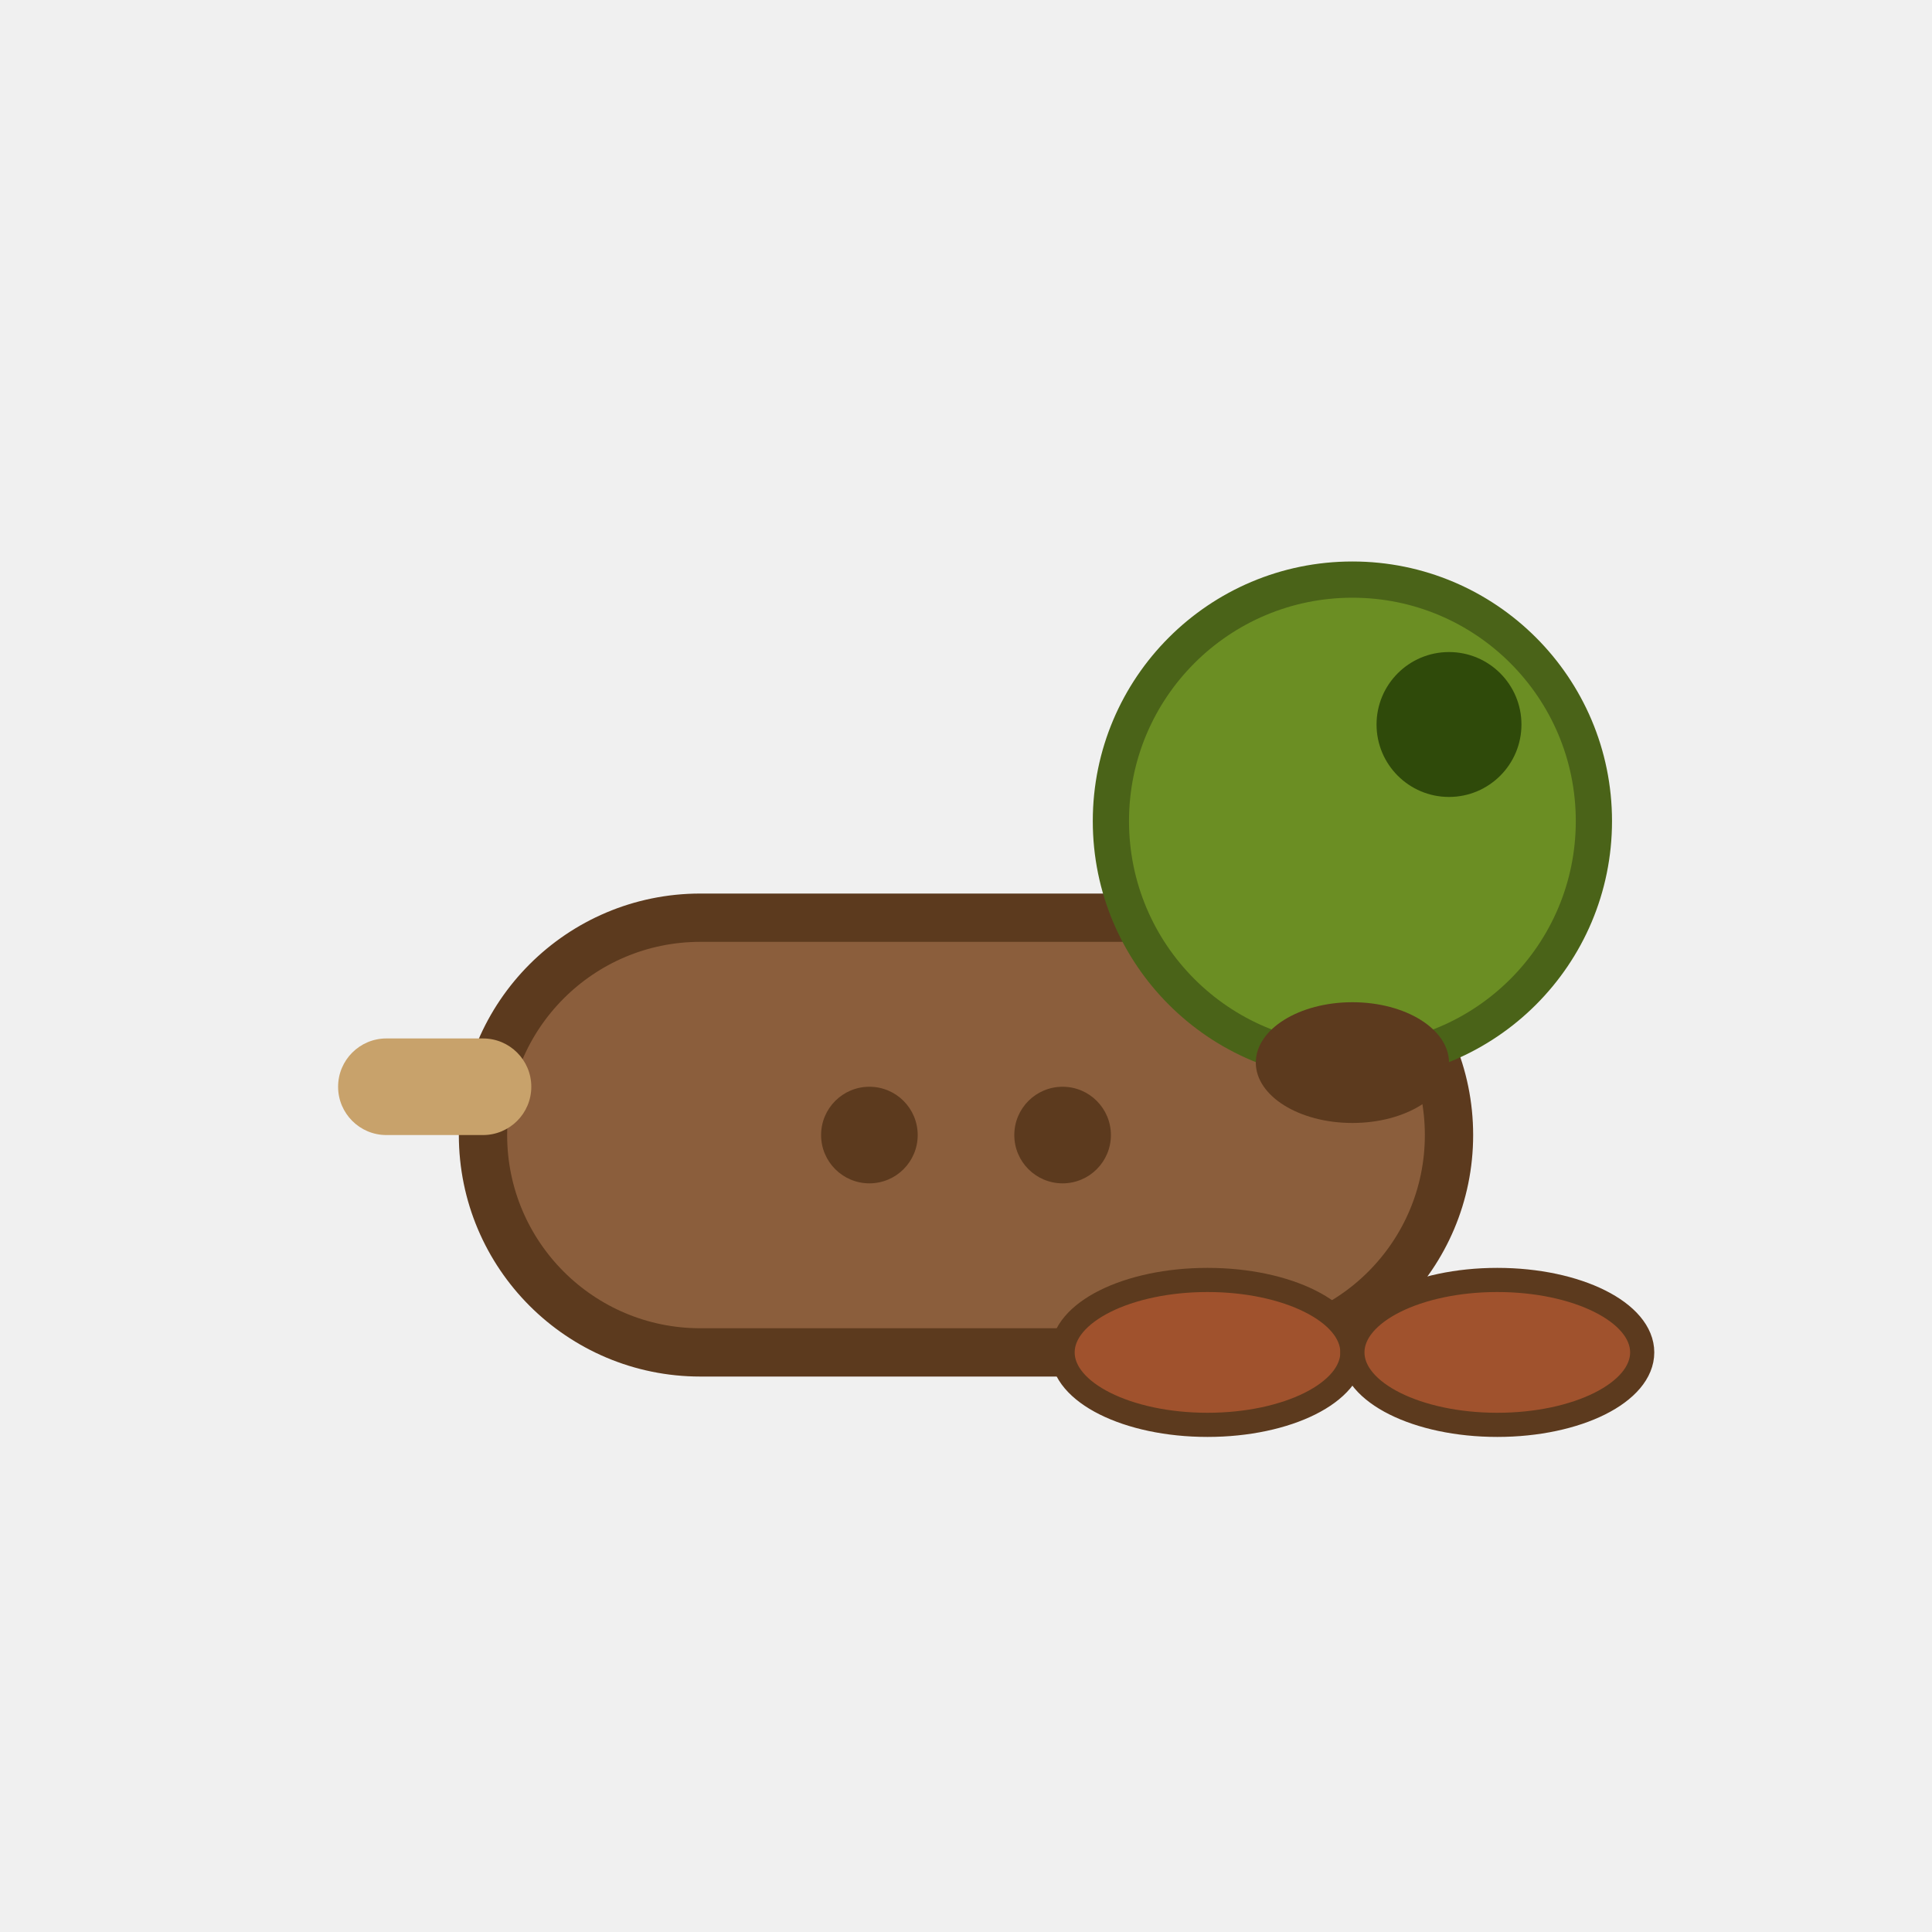
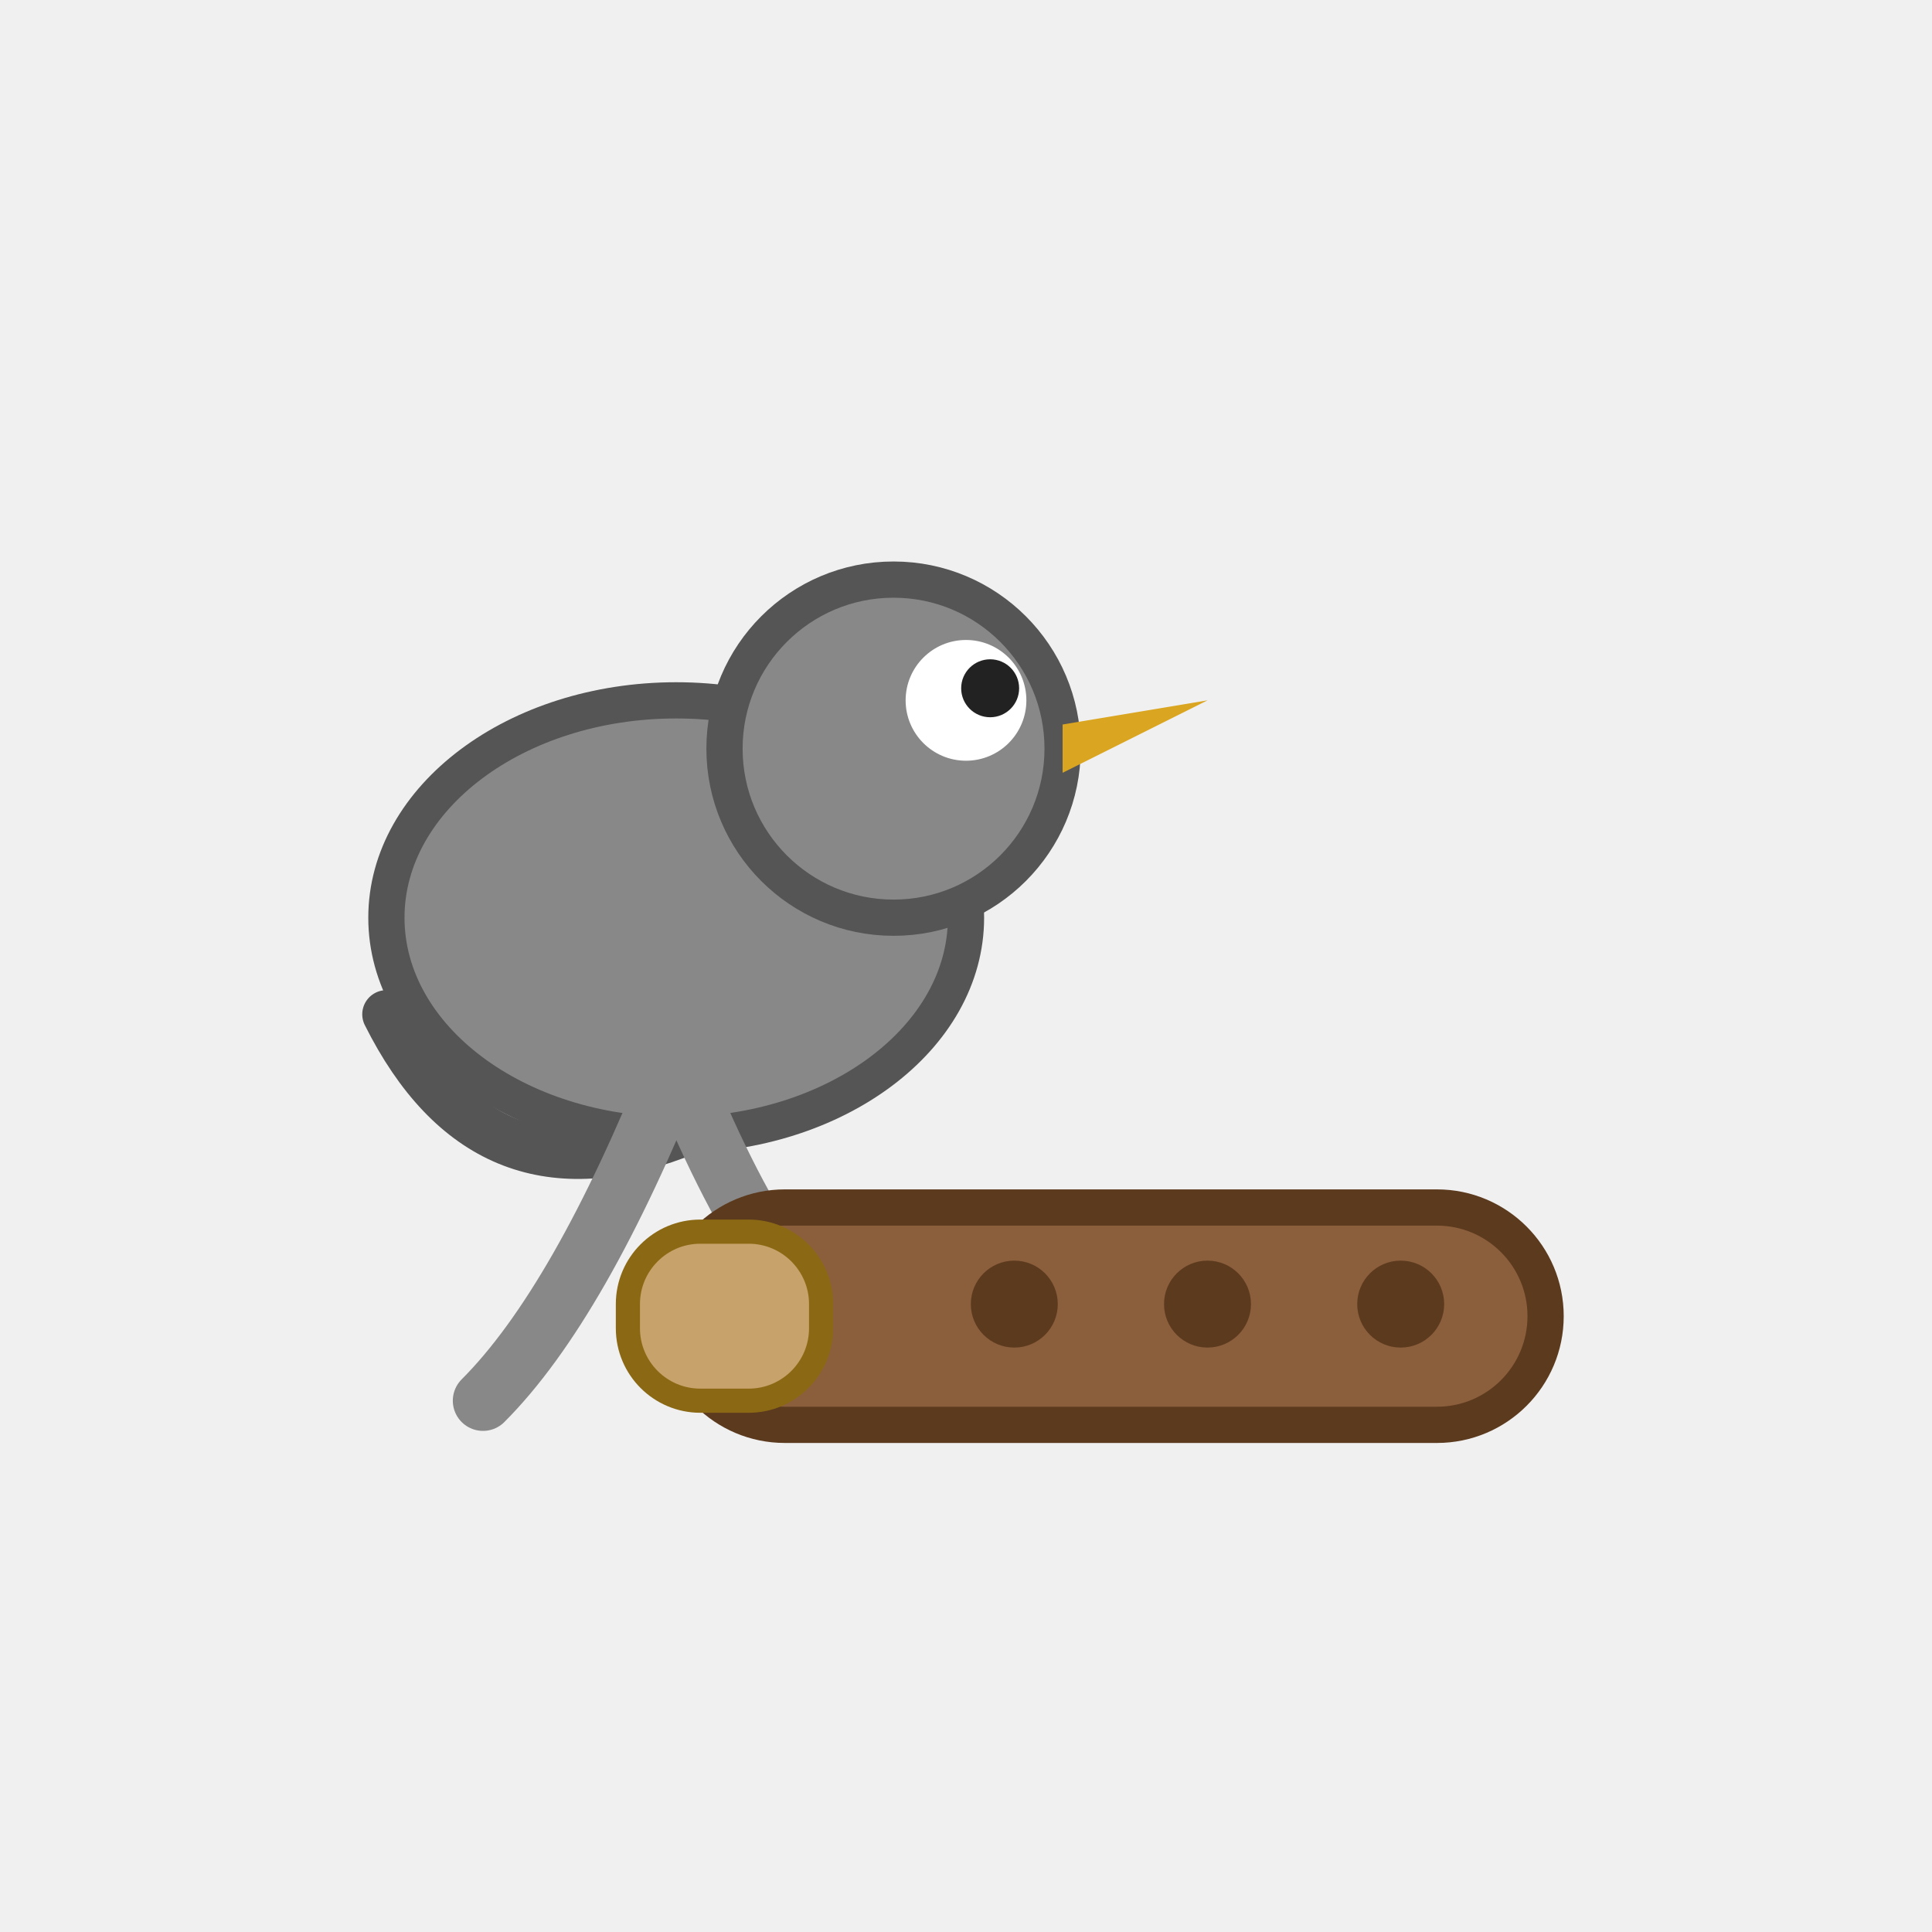
<svg xmlns="http://www.w3.org/2000/svg" viewBox="0 0 80 80">
-   <rect x="20" y="38" width="40" height="18" rx="9" fill="#8B5E3C" stroke="#5C3A1E" stroke-width="2" />
-   <circle cx="56" cy="34" r="10" fill="#6B8E23" stroke="#4A6318" stroke-width="1.5" />
-   <circle cx="60" cy="30" r="3" fill="#2F4A0A" />
-   <ellipse cx="56" cy="44" rx="4" ry="2.5" fill="#5C3A1E" />
-   <ellipse cx="50" cy="56" rx="6" ry="3" fill="#A0522D" stroke="#5C3A1E" stroke-width="1" />
-   <ellipse cx="62" cy="56" rx="6" ry="3" fill="#A0522D" stroke="#5C3A1E" stroke-width="1" />
-   <rect x="14" y="43" width="8" height="4" rx="2" fill="#C8A26B" />
-   <circle cx="36" cy="47" r="2" fill="#5C3A1E" />
-   <circle cx="44" cy="47" r="2" fill="#5C3A1E" />
+   <ellipse cx="28" cy="38" rx="12" ry="9" fill="#888" stroke="#555" stroke-width="1.5" />
+   <circle cx="37" cy="31" r="7" fill="#888" stroke="#555" stroke-width="1.5" />
+   <circle cx="40" cy="29" r="2.5" fill="#fff" />
+   <circle cx="41" cy="28.5" r="1.2" fill="#222" />
+   <polygon points="44,30 50,29 44,32" fill="#DAA520" />
+   <path d="M16 42 Q20 50 28 47" stroke="#555" stroke-width="2" fill="none" stroke-linecap="round" />
+   <path d="M28 44 Q24 54 20 58" stroke="#888" stroke-width="2.5" fill="none" stroke-linecap="round" />
+   <path d="M28 44 Q32 54 36 56" stroke="#888" stroke-width="2.5" fill="none" stroke-linecap="round" />
+   <rect x="28" y="50" width="36" height="9" rx="4.5" fill="#8B5E3C" stroke="#5C3A1E" stroke-width="1.5" />
+   <rect x="26" y="51" width="8" height="7" rx="3" fill="#C8A26B" stroke="#8B6914" stroke-width="1" />
+   <circle cx="42" cy="54" r="1.8" fill="#5C3A1E" />
+   <circle cx="50" cy="54" r="1.8" fill="#5C3A1E" />
+   <circle cx="58" cy="54" r="1.8" fill="#5C3A1E" />
</svg>
